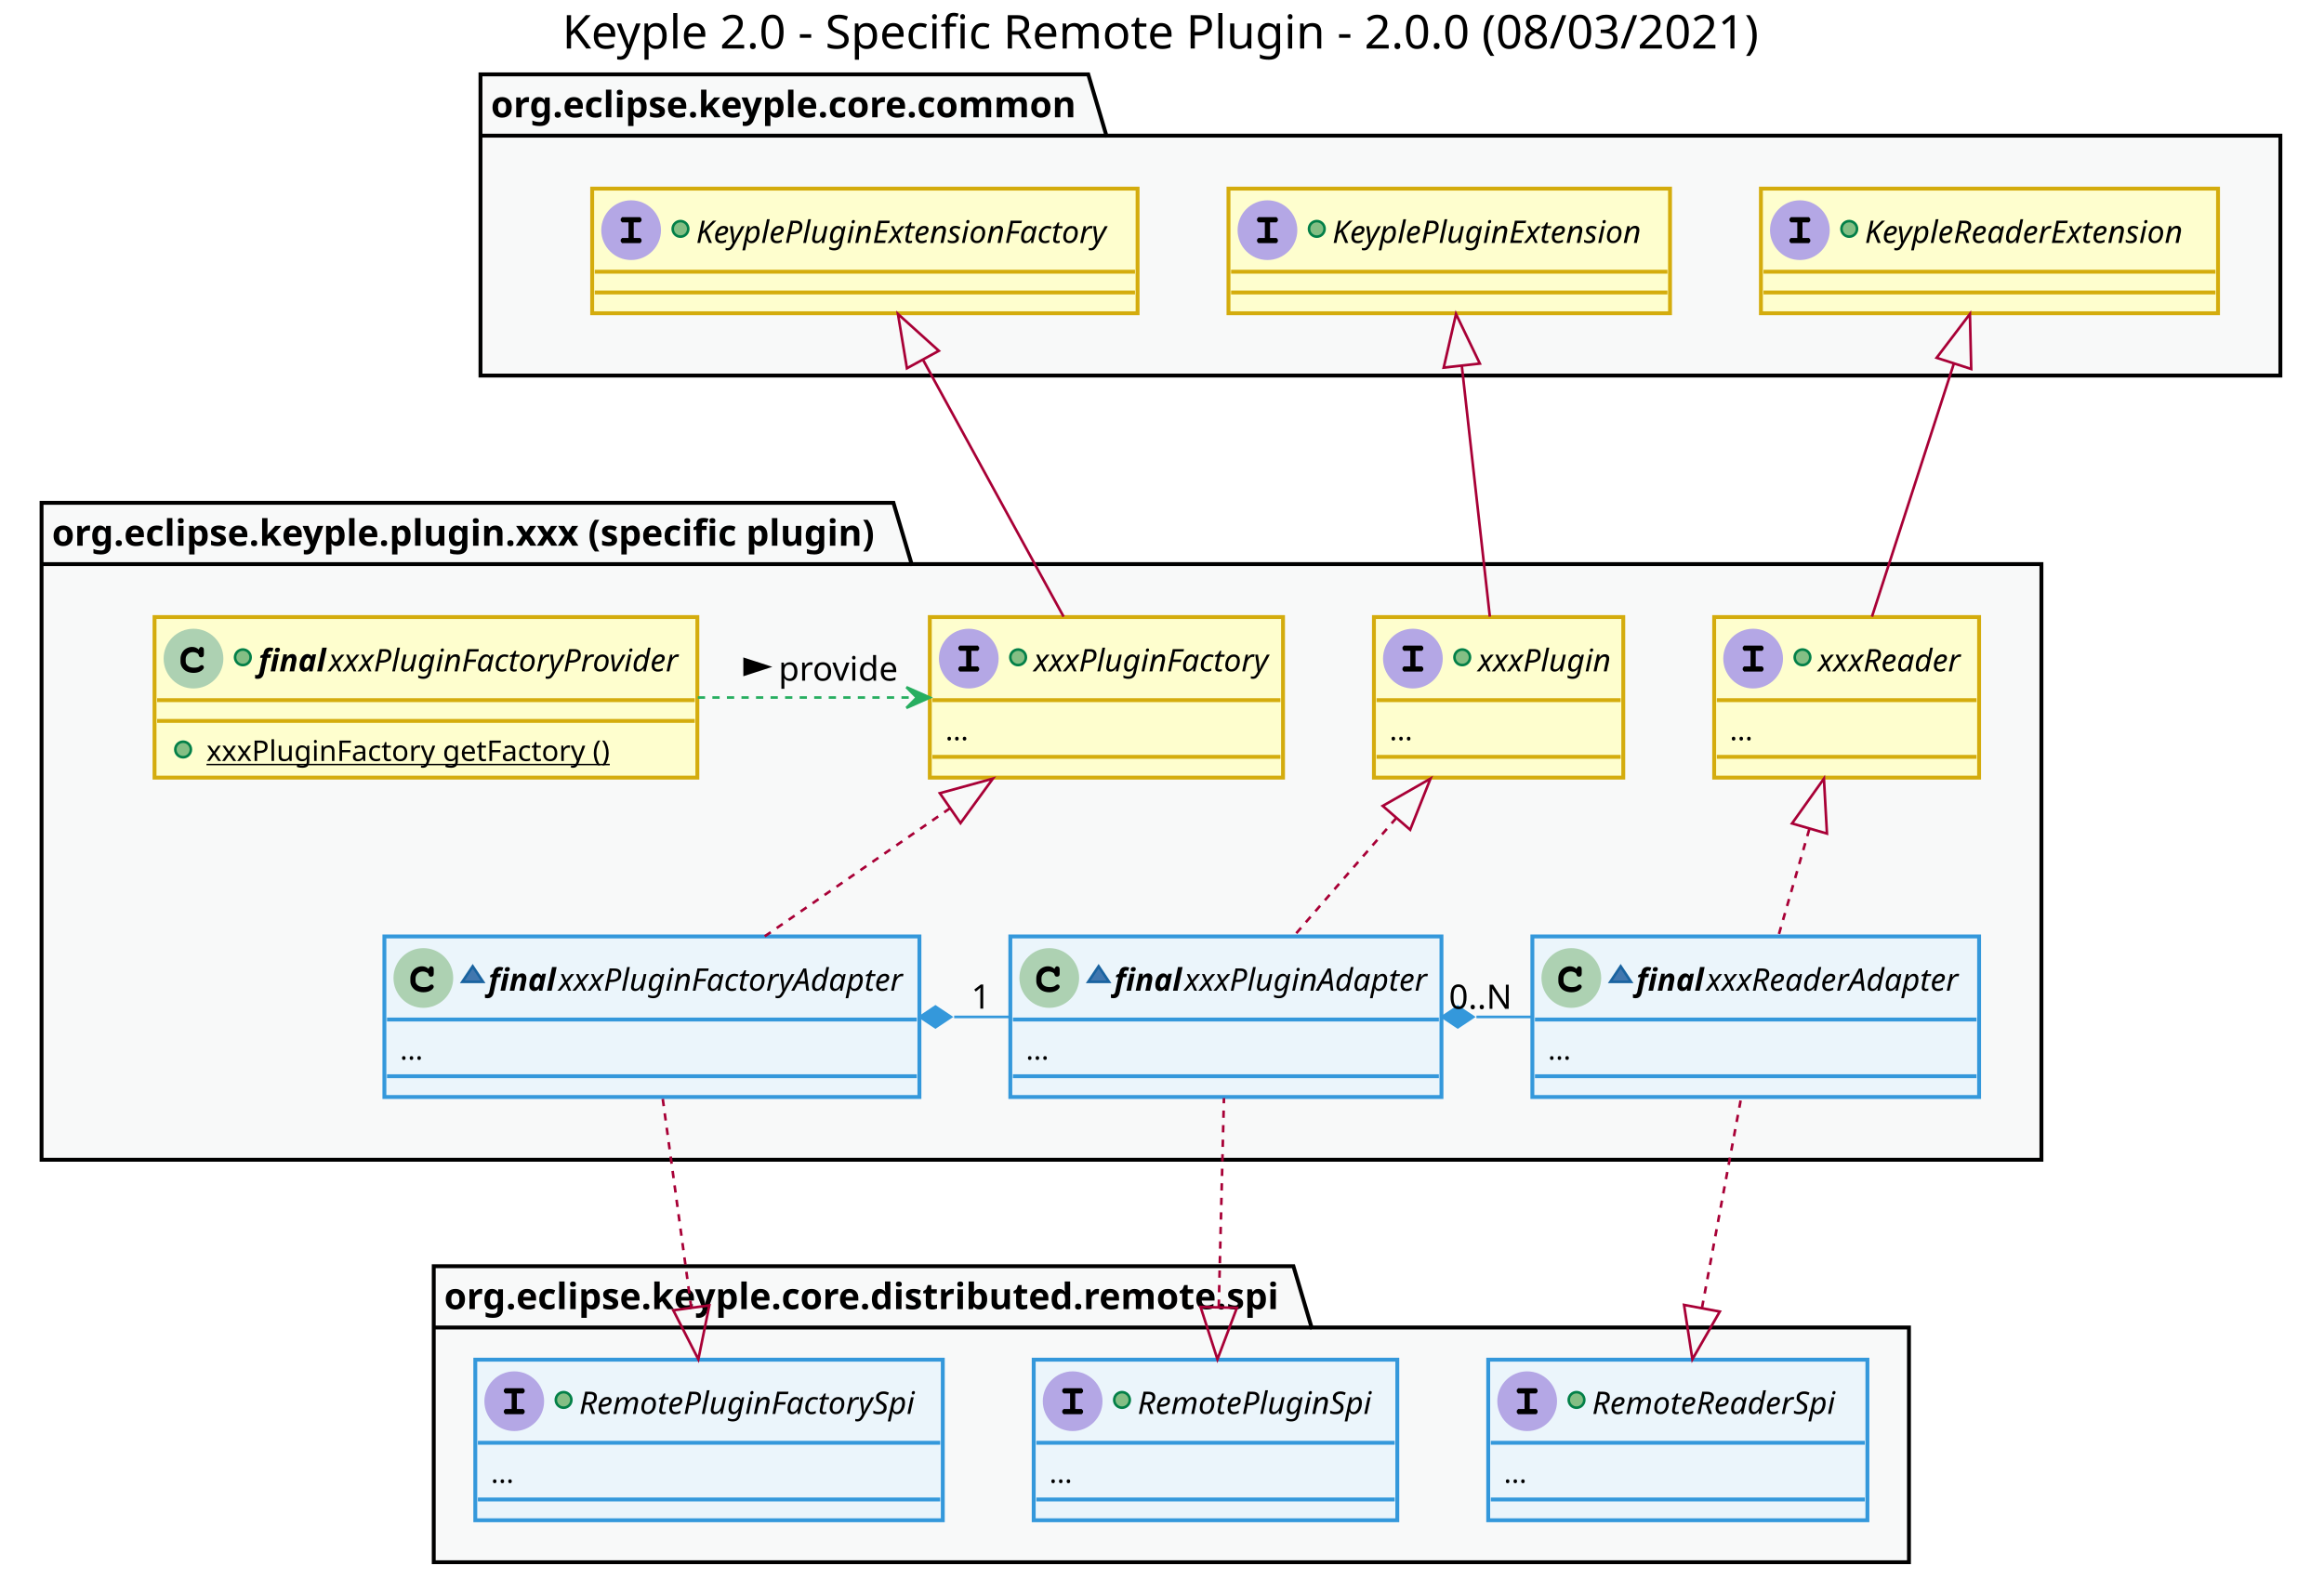
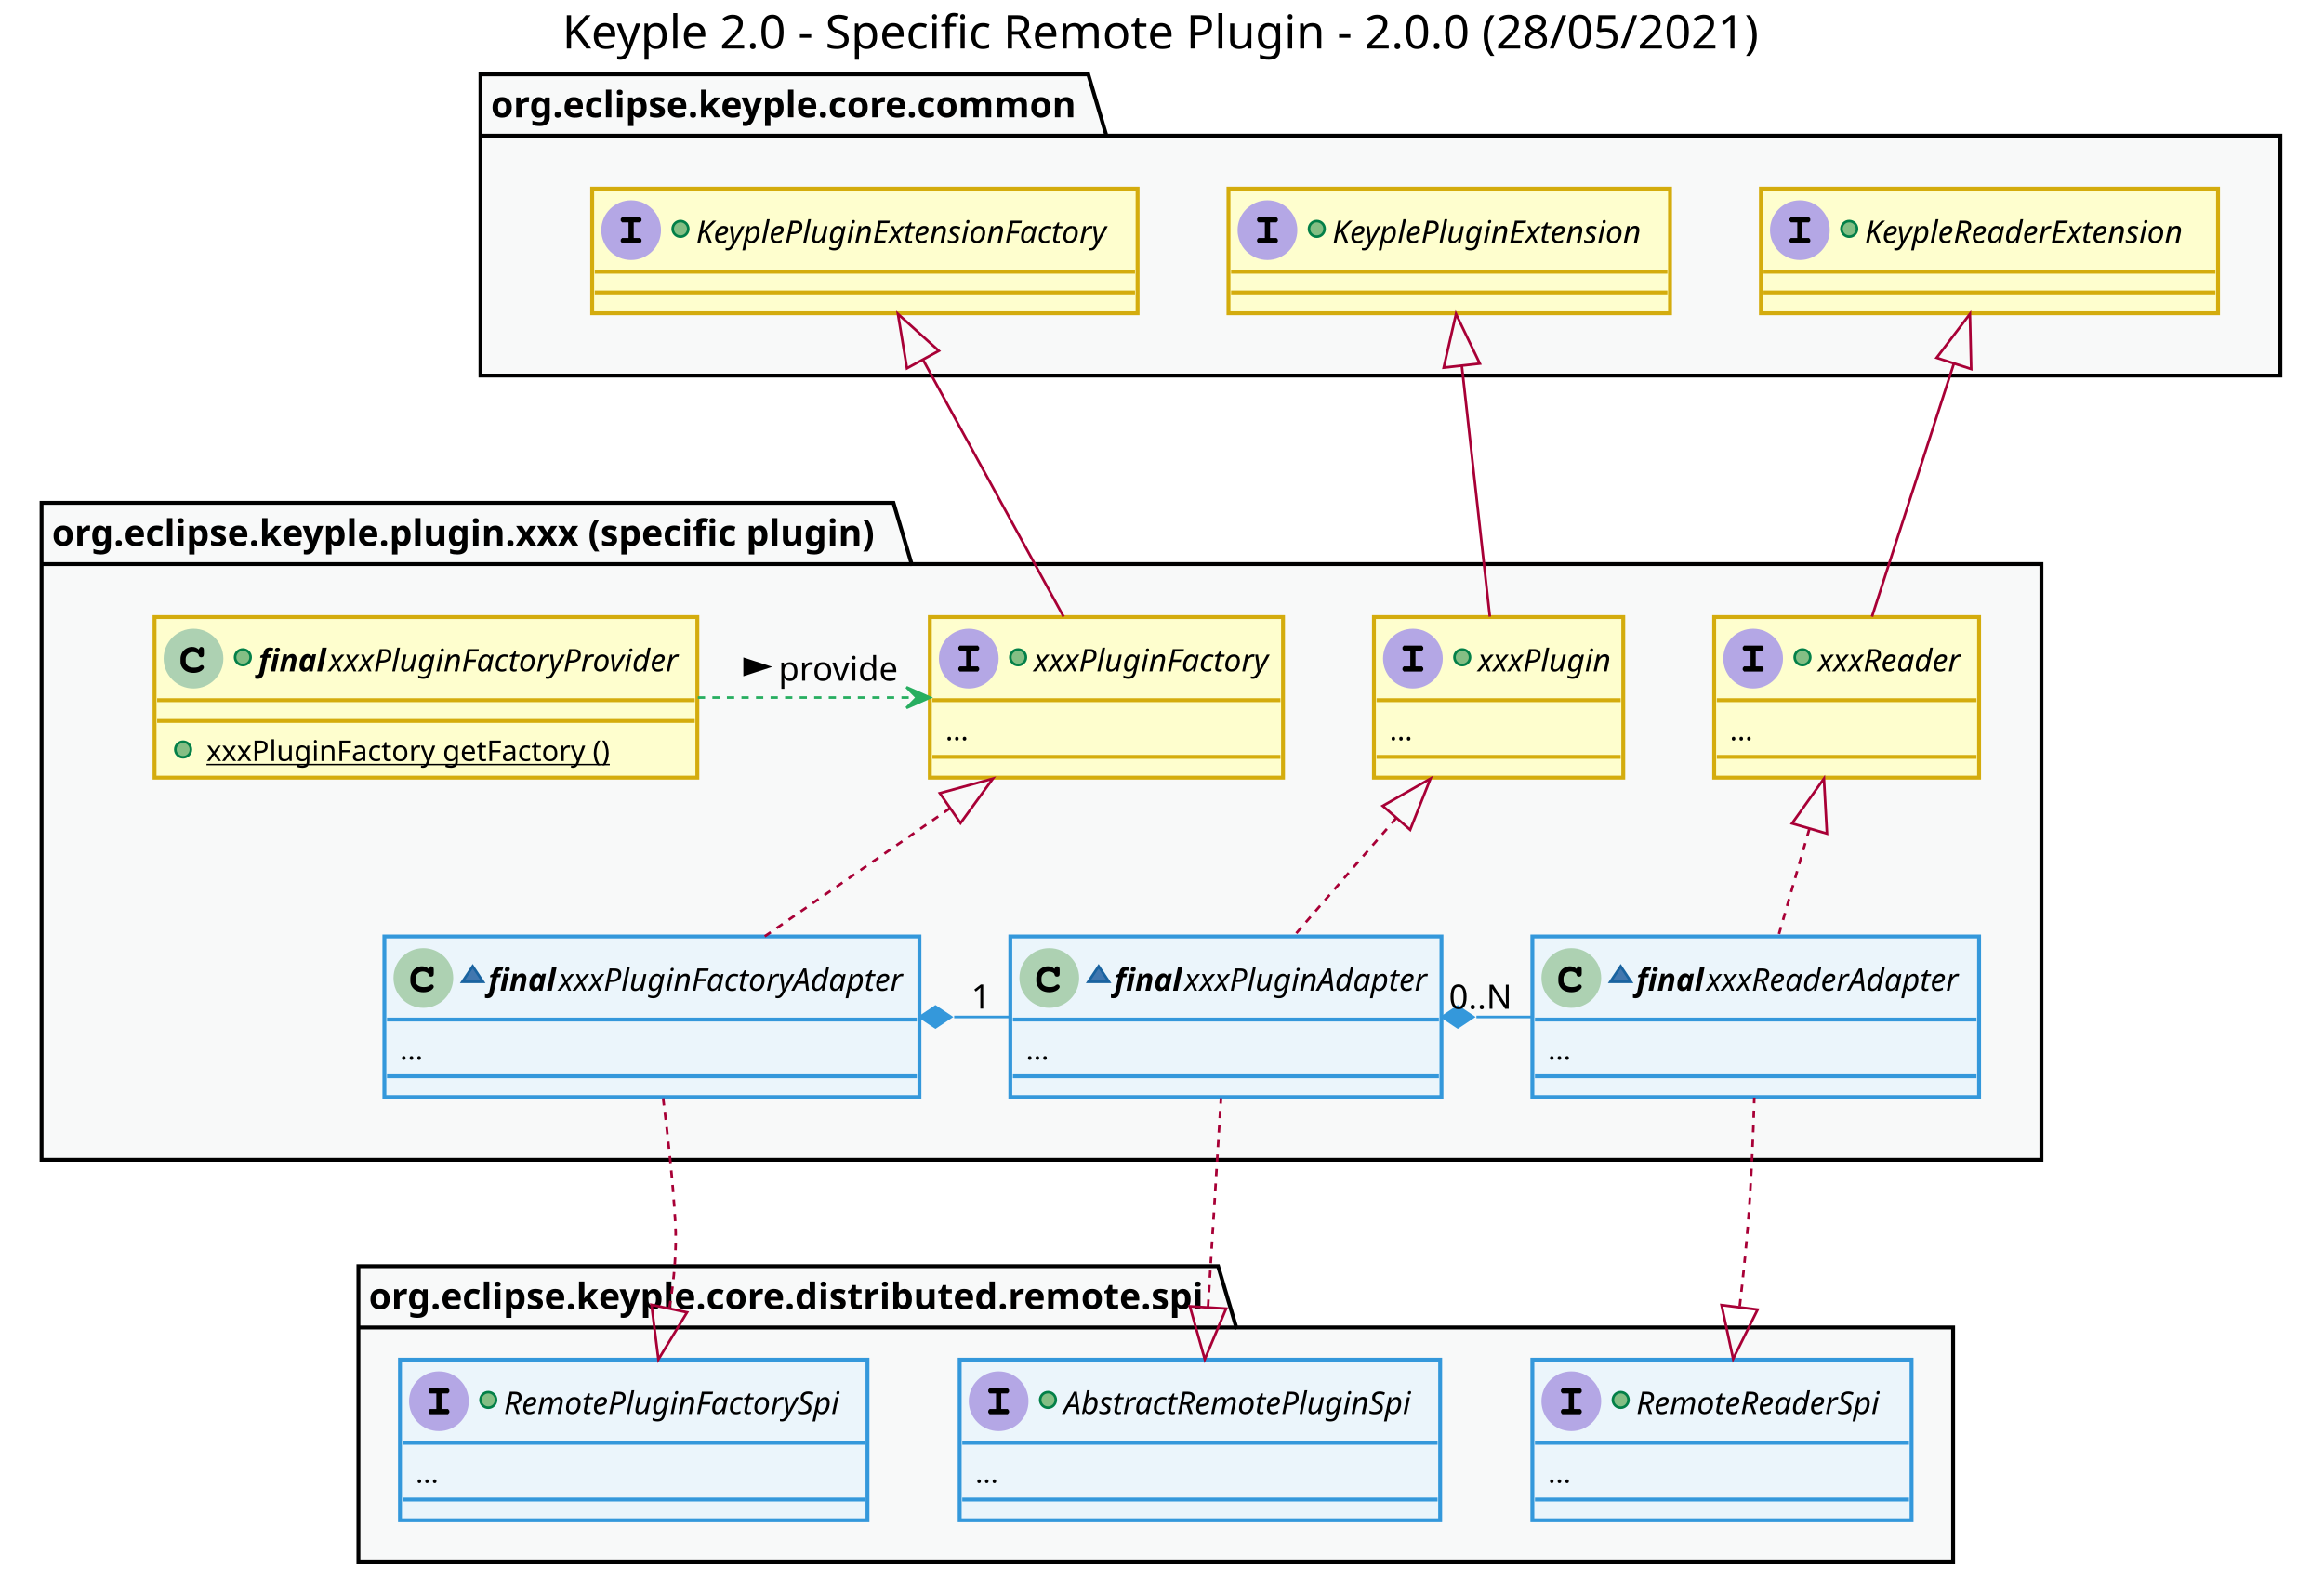
<svg xmlns="http://www.w3.org/2000/svg" contentScriptType="application/ecmascript" contentStyleType="text/css" height="1520px" preserveAspectRatio="none" style="width:2237px;height:1520px;" version="1.1" viewBox="0 0 2237 1520" width="2237.5px" zoomAndPan="magnify">
  <defs />
  <g>
-     <text fill="#000000" font-family="sans-serif" font-size="45" lengthAdjust="spacing" textLength="1122.5" x="541.25" y="46.714">Keyple 2.0 - Specific Remote Plugin - 2.0.0 (08/03/2021)</text>
+     <text fill="#000000" font-family="sans-serif" font-size="45" lengthAdjust="spacing" textLength="1122.5" x="541.25" y="46.714">Keyple 2.0 - Specific Remote Plugin - 2.0.0 (28/05/2021)</text>
    <polygon fill="#F8F9F9" points="462.5,71.602,1047.5,71.602,1065,130.625,2195,130.625,2195,361.602,462.5,361.602,462.5,71.602" style="stroke:#000000;stroke-width:3.75;" />
    <line style="stroke:#000000;stroke-width:3.75;" x1="462.5" x2="1065" y1="130.625" y2="130.625" />
    <text fill="#000000" font-family="sans-serif" font-size="35" font-weight="bold" lengthAdjust="spacing" textLength="570" x="472.5" y="112.935">org.eclipse.keyple.core.common</text>
-     <polygon fill="#F8F9F9" points="417.5,1219.102,1245,1219.102,1262.5,1278.125,1837.5,1278.125,1837.5,1504.102,417.5,1504.102,417.5,1219.102" style="stroke:#000000;stroke-width:3.75;" />
-     <line style="stroke:#000000;stroke-width:3.75;" x1="417.5" x2="1262.5" y1="1278.125" y2="1278.125" />
-     <text fill="#000000" font-family="sans-serif" font-size="35" font-weight="bold" lengthAdjust="spacing" textLength="812.5" x="427.5" y="1260.435">org.eclipse.keyple.core.distributed.remote.spi</text>
+     <polygon fill="#F8F9F9" points="345,1219.102,1172.5,1219.102,1190,1278.125,1880,1278.125,1880,1504.102,345,1504.102,345,1219.102" style="stroke:#000000;stroke-width:3.75;" />
+     <line style="stroke:#000000;stroke-width:3.75;" x1="345" x2="1190" y1="1278.125" y2="1278.125" />
+     <text fill="#000000" font-family="sans-serif" font-size="35" font-weight="bold" lengthAdjust="spacing" textLength="812.5" x="355" y="1260.435">org.eclipse.keyple.core.distributed.remote.spi</text>
    <polygon fill="#F8F9F9" points="40,484.102,860,484.102,877.5,543.125,1965,543.125,1965,1116.602,40,1116.602,40,484.102" style="stroke:#000000;stroke-width:3.75;" />
    <line style="stroke:#000000;stroke-width:3.75;" x1="40" x2="877.5" y1="543.125" y2="543.125" />
    <text fill="#000000" font-family="sans-serif" font-size="35" font-weight="bold" lengthAdjust="spacing" textLength="805" x="50" y="525.435">org.eclipse.keyple.plugin.xxx (specific plugin)</text>
    <rect codeLine="48" fill="#FEFECE" height="120" id="KeyplePluginExtensionFactory" style="stroke:#D4AC0D;stroke-width:3.75;" width="525" x="570" y="181.602" />
    <ellipse cx="607.5" cy="221.602" fill="#B4A7E5" rx="27.5" ry="27.5" style="stroke:#B4A7E5;stroke-width:2.5;" />
    <path d="M610,214.102 L610,229.102 L615,229.102 L616.211,229.102 L617.5,230.664 L617.5,231.602 L617.5,232.539 L616.211,234.102 L615,234.102 L600,234.102 L598.789,234.102 L597.5,232.539 L597.5,231.602 L597.5,230.664 L598.789,229.102 L600,229.102 L605,229.102 L605,214.102 L600,214.102 L598.789,214.102 L597.5,212.539 L597.5,211.602 L597.5,210.664 L598.789,209.102 L600,209.102 L615,209.102 L616.211,209.102 L617.5,210.664 L617.5,211.602 L617.5,212.539 L616.211,214.102 L615,214.102 L610,214.102 Z " fill="#000000" />
    <ellipse cx="655" cy="220.352" fill="#84BE84" rx="7.5" ry="7.5" style="stroke:#038048;stroke-width:2.5;" />
    <text fill="#000000" font-family="sans-serif" font-size="30" font-style="italic" lengthAdjust="spacing" textLength="417.5" x="670" y="233.877">KeyplePluginExtensionFactory</text>
    <line style="stroke:#D4AC0D;stroke-width:3.75;" x1="572.5" x2="1092.5" y1="261.602" y2="261.602" />
    <line style="stroke:#D4AC0D;stroke-width:3.75;" x1="572.5" x2="1092.5" y1="281.602" y2="281.602" />
    <rect codeLine="50" fill="#FEFECE" height="120" id="KeyplePluginExtension" style="stroke:#D4AC0D;stroke-width:3.75;" width="425" x="1182.5" y="181.602" />
    <ellipse cx="1220" cy="221.602" fill="#B4A7E5" rx="27.5" ry="27.5" style="stroke:#B4A7E5;stroke-width:2.5;" />
    <path d="M1222.5,214.102 L1222.5,229.102 L1227.5,229.102 L1228.711,229.102 L1230,230.664 L1230,231.602 L1230,232.539 L1228.711,234.102 L1227.5,234.102 L1212.5,234.102 L1211.289,234.102 L1210,232.539 L1210,231.602 L1210,230.664 L1211.289,229.102 L1212.5,229.102 L1217.5,229.102 L1217.5,214.102 L1212.5,214.102 L1211.289,214.102 L1210,212.539 L1210,211.602 L1210,210.664 L1211.289,209.102 L1212.5,209.102 L1227.5,209.102 L1228.711,209.102 L1230,210.664 L1230,211.602 L1230,212.539 L1228.711,214.102 L1227.5,214.102 L1222.5,214.102 Z " fill="#000000" />
    <ellipse cx="1267.5" cy="220.352" fill="#84BE84" rx="7.5" ry="7.5" style="stroke:#038048;stroke-width:2.5;" />
    <text fill="#000000" font-family="sans-serif" font-size="30" font-style="italic" lengthAdjust="spacing" textLength="317.5" x="1282.5" y="233.877">KeyplePluginExtension</text>
    <line style="stroke:#D4AC0D;stroke-width:3.75;" x1="1185" x2="1605" y1="261.602" y2="261.602" />
    <line style="stroke:#D4AC0D;stroke-width:3.75;" x1="1185" x2="1605" y1="281.602" y2="281.602" />
    <rect codeLine="52" fill="#FEFECE" height="120" id="KeypleReaderExtension" style="stroke:#D4AC0D;stroke-width:3.75;" width="440" x="1695" y="181.602" />
    <ellipse cx="1732.5" cy="221.602" fill="#B4A7E5" rx="27.5" ry="27.5" style="stroke:#B4A7E5;stroke-width:2.5;" />
    <path d="M1735,214.102 L1735,229.102 L1740,229.102 L1741.211,229.102 L1742.5,230.664 L1742.5,231.602 L1742.5,232.539 L1741.211,234.102 L1740,234.102 L1725,234.102 L1723.789,234.102 L1722.5,232.539 L1722.5,231.602 L1722.5,230.664 L1723.789,229.102 L1725,229.102 L1730,229.102 L1730,214.102 L1725,214.102 L1723.789,214.102 L1722.5,212.539 L1722.5,211.602 L1722.5,210.664 L1723.789,209.102 L1725,209.102 L1740,209.102 L1741.211,209.102 L1742.5,210.664 L1742.5,211.602 L1742.5,212.539 L1741.211,214.102 L1740,214.102 L1735,214.102 Z " fill="#000000" />
    <ellipse cx="1780" cy="220.352" fill="#84BE84" rx="7.5" ry="7.5" style="stroke:#038048;stroke-width:2.5;" />
    <text fill="#000000" font-family="sans-serif" font-size="30" font-style="italic" lengthAdjust="spacing" textLength="332.5" x="1795" y="233.877">KeypleReaderExtension</text>
    <line style="stroke:#D4AC0D;stroke-width:3.75;" x1="1697.5" x2="2132.5" y1="261.602" y2="261.602" />
    <line style="stroke:#D4AC0D;stroke-width:3.75;" x1="1697.5" x2="2132.5" y1="281.602" y2="281.602" />
-     <rect codeLine="115" fill="#EBF5FB" height="154.59" id="RemoteReaderSpi" style="stroke:#3498DB;stroke-width:3.75;" width="365" x="1432.5" y="1309.102" />
-     <ellipse cx="1470" cy="1349.102" fill="#B4A7E5" rx="27.5" ry="27.5" style="stroke:#B4A7E5;stroke-width:2.5;" />
-     <path d="M1472.5,1341.602 L1472.5,1356.602 L1477.5,1356.602 L1478.711,1356.602 L1480,1358.164 L1480,1359.102 L1480,1360.039 L1478.711,1361.602 L1477.5,1361.602 L1462.5,1361.602 L1461.289,1361.602 L1460,1360.039 L1460,1359.102 L1460,1358.164 L1461.289,1356.602 L1462.5,1356.602 L1467.5,1356.602 L1467.5,1341.602 L1462.5,1341.602 L1461.289,1341.602 L1460,1340.039 L1460,1339.102 L1460,1338.164 L1461.289,1336.602 L1462.5,1336.602 L1477.5,1336.602 L1478.711,1336.602 L1480,1338.164 L1480,1339.102 L1480,1340.039 L1478.711,1341.602 L1477.5,1341.602 L1472.5,1341.602 Z " fill="#000000" />
-     <ellipse cx="1517.5" cy="1347.852" fill="#84BE84" rx="7.5" ry="7.5" style="stroke:#038048;stroke-width:2.5;" />
-     <text fill="#000000" font-family="sans-serif" font-size="30" font-style="italic" lengthAdjust="spacing" textLength="257.5" x="1532.5" y="1361.377">RemoteReaderSpi</text>
-     <line style="stroke:#3498DB;stroke-width:3.75;" x1="1435" x2="1795" y1="1389.102" y2="1389.102" />
-     <text fill="#000000" font-family="sans-serif" font-size="27.5" lengthAdjust="spacing" textLength="22.5" x="1447.5" y="1427.649">...</text>
-     <line style="stroke:#3498DB;stroke-width:3.75;" x1="1435" x2="1795" y1="1443.691" y2="1443.691" />
-     <rect codeLine="116" fill="#EBF5FB" height="154.59" id="RemotePluginSpi" style="stroke:#3498DB;stroke-width:3.75;" width="350" x="995" y="1309.102" />
-     <ellipse cx="1032.5" cy="1349.102" fill="#B4A7E5" rx="27.5" ry="27.5" style="stroke:#B4A7E5;stroke-width:2.5;" />
-     <path d="M1035,1341.602 L1035,1356.602 L1040,1356.602 L1041.211,1356.602 L1042.5,1358.164 L1042.5,1359.102 L1042.5,1360.039 L1041.211,1361.602 L1040,1361.602 L1025,1361.602 L1023.789,1361.602 L1022.5,1360.039 L1022.5,1359.102 L1022.5,1358.164 L1023.789,1356.602 L1025,1356.602 L1030,1356.602 L1030,1341.602 L1025,1341.602 L1023.789,1341.602 L1022.5,1340.039 L1022.5,1339.102 L1022.5,1338.164 L1023.789,1336.602 L1025,1336.602 L1040,1336.602 L1041.211,1336.602 L1042.5,1338.164 L1042.5,1339.102 L1042.5,1340.039 L1041.211,1341.602 L1040,1341.602 L1035,1341.602 Z " fill="#000000" />
-     <ellipse cx="1080" cy="1347.852" fill="#84BE84" rx="7.5" ry="7.5" style="stroke:#038048;stroke-width:2.5;" />
-     <text fill="#000000" font-family="sans-serif" font-size="30" font-style="italic" lengthAdjust="spacing" textLength="242.5" x="1095" y="1361.377">RemotePluginSpi</text>
-     <line style="stroke:#3498DB;stroke-width:3.75;" x1="997.5" x2="1342.5" y1="1389.102" y2="1389.102" />
-     <text fill="#000000" font-family="sans-serif" font-size="27.5" lengthAdjust="spacing" textLength="22.5" x="1010" y="1427.649">...</text>
-     <line style="stroke:#3498DB;stroke-width:3.75;" x1="997.5" x2="1342.5" y1="1443.691" y2="1443.691" />
-     <rect codeLine="117" fill="#EBF5FB" height="154.59" id="RemotePluginFactorySpi" style="stroke:#3498DB;stroke-width:3.75;" width="450" x="457.5" y="1309.102" />
-     <ellipse cx="495" cy="1349.102" fill="#B4A7E5" rx="27.5" ry="27.5" style="stroke:#B4A7E5;stroke-width:2.5;" />
-     <path d="M497.5,1341.602 L497.5,1356.602 L502.5,1356.602 L503.711,1356.602 L505,1358.164 L505,1359.102 L505,1360.039 L503.711,1361.602 L502.5,1361.602 L487.5,1361.602 L486.289,1361.602 L485,1360.039 L485,1359.102 L485,1358.164 L486.289,1356.602 L487.5,1356.602 L492.5,1356.602 L492.5,1341.602 L487.5,1341.602 L486.289,1341.602 L485,1340.039 L485,1339.102 L485,1338.164 L486.289,1336.602 L487.5,1336.602 L502.5,1336.602 L503.711,1336.602 L505,1338.164 L505,1339.102 L505,1340.039 L503.711,1341.602 L502.5,1341.602 L497.5,1341.602 Z " fill="#000000" />
-     <ellipse cx="542.5" cy="1347.852" fill="#84BE84" rx="7.5" ry="7.5" style="stroke:#038048;stroke-width:2.5;" />
-     <text fill="#000000" font-family="sans-serif" font-size="30" font-style="italic" lengthAdjust="spacing" textLength="342.5" x="557.5" y="1361.377">RemotePluginFactorySpi</text>
-     <line style="stroke:#3498DB;stroke-width:3.75;" x1="460" x2="905" y1="1389.102" y2="1389.102" />
-     <text fill="#000000" font-family="sans-serif" font-size="27.5" lengthAdjust="spacing" textLength="22.5" x="472.5" y="1427.649">...</text>
-     <line style="stroke:#3498DB;stroke-width:3.75;" x1="460" x2="905" y1="1443.691" y2="1443.691" />
+     <rect codeLine="115" fill="#EBF5FB" height="154.59" id="RemoteReaderSpi" style="stroke:#3498DB;stroke-width:3.75;" width="365" x="1475" y="1309.102" />
+     <ellipse cx="1512.5" cy="1349.102" fill="#B4A7E5" rx="27.5" ry="27.5" style="stroke:#B4A7E5;stroke-width:2.5;" />
+     <path d="M1515,1341.602 L1515,1356.602 L1520,1356.602 L1521.211,1356.602 L1522.5,1358.164 L1522.5,1359.102 L1522.5,1360.039 L1521.211,1361.602 L1520,1361.602 L1505,1361.602 L1503.789,1361.602 L1502.5,1360.039 L1502.5,1359.102 L1502.5,1358.164 L1503.789,1356.602 L1505,1356.602 L1510,1356.602 L1510,1341.602 L1505,1341.602 L1503.789,1341.602 L1502.5,1340.039 L1502.5,1339.102 L1502.5,1338.164 L1503.789,1336.602 L1505,1336.602 L1520,1336.602 L1521.211,1336.602 L1522.5,1338.164 L1522.5,1339.102 L1522.5,1340.039 L1521.211,1341.602 L1520,1341.602 L1515,1341.602 Z " fill="#000000" />
+     <ellipse cx="1560" cy="1347.852" fill="#84BE84" rx="7.5" ry="7.5" style="stroke:#038048;stroke-width:2.5;" />
+     <text fill="#000000" font-family="sans-serif" font-size="30" font-style="italic" lengthAdjust="spacing" textLength="257.5" x="1575" y="1361.377">RemoteReaderSpi</text>
+     <line style="stroke:#3498DB;stroke-width:3.75;" x1="1477.5" x2="1837.5" y1="1389.102" y2="1389.102" />
+     <text fill="#000000" font-family="sans-serif" font-size="27.5" lengthAdjust="spacing" textLength="22.5" x="1490" y="1427.649">...</text>
+     <line style="stroke:#3498DB;stroke-width:3.75;" x1="1477.5" x2="1837.5" y1="1443.691" y2="1443.691" />
+     <rect codeLine="116" fill="#EBF5FB" height="154.59" id="AbstractRemotePluginSpi" style="stroke:#3498DB;stroke-width:3.75;" width="462.5" x="923.75" y="1309.102" />
+     <ellipse cx="961.25" cy="1349.102" fill="#B4A7E5" rx="27.5" ry="27.5" style="stroke:#B4A7E5;stroke-width:2.5;" />
+     <path d="M963.75,1341.602 L963.75,1356.602 L968.75,1356.602 L969.961,1356.602 L971.25,1358.164 L971.25,1359.102 L971.25,1360.039 L969.961,1361.602 L968.75,1361.602 L953.75,1361.602 L952.539,1361.602 L951.25,1360.039 L951.25,1359.102 L951.25,1358.164 L952.539,1356.602 L953.75,1356.602 L958.75,1356.602 L958.75,1341.602 L953.75,1341.602 L952.539,1341.602 L951.25,1340.039 L951.25,1339.102 L951.25,1338.164 L952.539,1336.602 L953.75,1336.602 L968.75,1336.602 L969.961,1336.602 L971.25,1338.164 L971.25,1339.102 L971.25,1340.039 L969.961,1341.602 L968.75,1341.602 L963.75,1341.602 Z " fill="#000000" />
+     <ellipse cx="1008.75" cy="1347.852" fill="#84BE84" rx="7.5" ry="7.5" style="stroke:#038048;stroke-width:2.5;" />
+     <text fill="#000000" font-family="sans-serif" font-size="30" font-style="italic" lengthAdjust="spacing" textLength="355" x="1023.75" y="1361.377">AbstractRemotePluginSpi</text>
+     <line style="stroke:#3498DB;stroke-width:3.75;" x1="926.25" x2="1383.75" y1="1389.102" y2="1389.102" />
+     <text fill="#000000" font-family="sans-serif" font-size="27.5" lengthAdjust="spacing" textLength="22.5" x="938.75" y="1427.649">...</text>
+     <line style="stroke:#3498DB;stroke-width:3.75;" x1="926.25" x2="1383.75" y1="1443.691" y2="1443.691" />
+     <rect codeLine="117" fill="#EBF5FB" height="154.59" id="RemotePluginFactorySpi" style="stroke:#3498DB;stroke-width:3.75;" width="450" x="385" y="1309.102" />
+     <ellipse cx="422.5" cy="1349.102" fill="#B4A7E5" rx="27.5" ry="27.5" style="stroke:#B4A7E5;stroke-width:2.5;" />
+     <path d="M425,1341.602 L425,1356.602 L430,1356.602 L431.211,1356.602 L432.5,1358.164 L432.5,1359.102 L432.5,1360.039 L431.211,1361.602 L430,1361.602 L415,1361.602 L413.789,1361.602 L412.5,1360.039 L412.5,1359.102 L412.5,1358.164 L413.789,1356.602 L415,1356.602 L420,1356.602 L420,1341.602 L415,1341.602 L413.789,1341.602 L412.5,1340.039 L412.5,1339.102 L412.5,1338.164 L413.789,1336.602 L415,1336.602 L430,1336.602 L431.211,1336.602 L432.5,1338.164 L432.5,1339.102 L432.5,1340.039 L431.211,1341.602 L430,1341.602 L425,1341.602 Z " fill="#000000" />
+     <ellipse cx="470" cy="1347.852" fill="#84BE84" rx="7.5" ry="7.5" style="stroke:#038048;stroke-width:2.5;" />
+     <text fill="#000000" font-family="sans-serif" font-size="30" font-style="italic" lengthAdjust="spacing" textLength="342.5" x="485" y="1361.377">RemotePluginFactorySpi</text>
+     <line style="stroke:#3498DB;stroke-width:3.75;" x1="387.5" x2="832.5" y1="1389.102" y2="1389.102" />
+     <text fill="#000000" font-family="sans-serif" font-size="27.5" lengthAdjust="spacing" textLength="22.5" x="400" y="1427.649">...</text>
+     <line style="stroke:#3498DB;stroke-width:3.75;" x1="387.5" x2="832.5" y1="1443.691" y2="1443.691" />
    <rect codeLine="69" fill="#FEFECE" height="154.59" id="xxxPluginFactoryProvider" style="stroke:#D4AC0D;stroke-width:3.75;" width="522.5" x="148.75" y="594.102" />
    <ellipse cx="186.25" cy="634.102" fill="#ADD1B2" rx="27.5" ry="27.5" style="stroke:#ADD1B2;stroke-width:2.5;" />
    <path d="M191.25,625.352 Q191.758,624.102 192.344,623.477 Q192.93,622.852 193.594,622.852 Q194.766,622.852 195.508,623.555 Q196.25,624.258 196.25,625.898 L196.25,629.805 Q196.25,631.445 195.547,632.148 Q194.844,632.852 193.75,632.852 Q192.773,632.852 192.148,632.422 Q191.523,631.992 191.25,630.859 Q191.133,630.078 190.703,629.648 Q189.922,628.828 188.516,628.359 Q187.109,627.852 185.703,627.852 Q183.945,627.852 182.461,628.555 Q181.016,629.258 179.883,630.82 Q178.75,632.383 178.75,634.531 L178.75,636.836 Q178.75,639.414 180.859,641.133 Q182.969,642.852 186.719,642.852 Q188.945,642.852 190.508,642.344 Q191.406,642.07 192.422,641.172 Q193.086,640.664 193.438,640.508 Q193.789,640.352 194.219,640.352 Q195.039,640.352 195.625,641.016 Q196.25,641.641 196.25,642.539 Q196.25,643.398 195.391,644.414 Q194.141,645.898 192.148,646.719 Q189.531,647.852 186.328,647.852 Q182.578,647.852 179.57,646.367 Q177.148,645.195 175.43,642.656 Q173.75,640.117 173.75,637.109 L173.75,634.375 Q173.75,631.25 175.234,628.516 Q176.758,625.781 179.375,624.336 Q182.031,622.852 185,622.852 Q186.797,622.852 188.359,623.477 Q189.922,624.102 191.25,625.352 Z " fill="#000000" />
    <ellipse cx="233.75" cy="632.852" fill="#84BE84" rx="7.5" ry="7.5" style="stroke:#038048;stroke-width:2.5;" />
    <text fill="#000000" font-family="sans-serif" font-size="30" font-style="italic" font-weight="bold" lengthAdjust="spacing" textLength="60" x="248.75" y="646.377">final</text>
    <text fill="#000000" font-family="sans-serif" font-size="30" font-style="italic" lengthAdjust="spacing" textLength="347.5" x="316.25" y="646.377">xxxPluginFactoryProvider</text>
    <line style="stroke:#D4AC0D;stroke-width:3.75;" x1="151.25" x2="668.75" y1="674.102" y2="674.102" />
    <line style="stroke:#D4AC0D;stroke-width:3.75;" x1="151.25" x2="668.75" y1="694.102" y2="694.102" />
    <ellipse cx="176.25" cy="721.602" fill="#84BE84" rx="7.5" ry="7.5" style="stroke:#038048;stroke-width:2.5;" />
    <text fill="#000000" font-family="sans-serif" font-size="27.5" lengthAdjust="spacing" text-decoration="underline" textLength="372.5" x="198.75" y="732.649">xxxPluginFactory getFactory ()</text>
    <rect codeLine="72" fill="#FEFECE" height="154.59" id="xxxPluginFactory" style="stroke:#D4AC0D;stroke-width:3.75;" width="340" x="895" y="594.102" />
    <ellipse cx="932.5" cy="634.102" fill="#B4A7E5" rx="27.5" ry="27.5" style="stroke:#B4A7E5;stroke-width:2.5;" />
    <path d="M935,626.602 L935,641.602 L940,641.602 L941.211,641.602 L942.5,643.164 L942.5,644.102 L942.5,645.039 L941.211,646.602 L940,646.602 L925,646.602 L923.789,646.602 L922.5,645.039 L922.5,644.102 L922.5,643.164 L923.789,641.602 L925,641.602 L930,641.602 L930,626.602 L925,626.602 L923.789,626.602 L922.5,625.039 L922.5,624.102 L922.5,623.164 L923.789,621.602 L925,621.602 L940,621.602 L941.211,621.602 L942.5,623.164 L942.5,624.102 L942.5,625.039 L941.211,626.602 L940,626.602 L935,626.602 Z " fill="#000000" />
    <ellipse cx="980" cy="632.852" fill="#84BE84" rx="7.5" ry="7.5" style="stroke:#038048;stroke-width:2.5;" />
    <text fill="#000000" font-family="sans-serif" font-size="30" font-style="italic" lengthAdjust="spacing" textLength="232.5" x="995" y="646.377">xxxPluginFactory</text>
    <line style="stroke:#D4AC0D;stroke-width:3.75;" x1="897.5" x2="1232.5" y1="674.102" y2="674.102" />
    <text fill="#000000" font-family="sans-serif" font-size="27.5" lengthAdjust="spacing" textLength="22.5" x="910" y="712.649">...</text>
    <line style="stroke:#D4AC0D;stroke-width:3.75;" x1="897.5" x2="1232.5" y1="728.691" y2="728.691" />
    <rect codeLine="75" fill="#FEFECE" height="154.59" id="xxxPlugin" style="stroke:#D4AC0D;stroke-width:3.75;" width="240" x="1322.5" y="594.102" />
    <ellipse cx="1360" cy="634.102" fill="#B4A7E5" rx="27.5" ry="27.5" style="stroke:#B4A7E5;stroke-width:2.5;" />
    <path d="M1362.5,626.602 L1362.5,641.602 L1367.5,641.602 L1368.711,641.602 L1370,643.164 L1370,644.102 L1370,645.039 L1368.711,646.602 L1367.5,646.602 L1352.5,646.602 L1351.289,646.602 L1350,645.039 L1350,644.102 L1350,643.164 L1351.289,641.602 L1352.5,641.602 L1357.5,641.602 L1357.5,626.602 L1352.5,626.602 L1351.289,626.602 L1350,625.039 L1350,624.102 L1350,623.164 L1351.289,621.602 L1352.5,621.602 L1367.5,621.602 L1368.711,621.602 L1370,623.164 L1370,624.102 L1370,625.039 L1368.711,626.602 L1367.5,626.602 L1362.5,626.602 Z " fill="#000000" />
    <ellipse cx="1407.5" cy="632.852" fill="#84BE84" rx="7.5" ry="7.5" style="stroke:#038048;stroke-width:2.5;" />
    <text fill="#000000" font-family="sans-serif" font-size="30" font-style="italic" lengthAdjust="spacing" textLength="132.5" x="1422.5" y="646.377">xxxPlugin</text>
    <line style="stroke:#D4AC0D;stroke-width:3.75;" x1="1325" x2="1560" y1="674.102" y2="674.102" />
    <text fill="#000000" font-family="sans-serif" font-size="27.5" lengthAdjust="spacing" textLength="22.5" x="1337.5" y="712.649">...</text>
    <line style="stroke:#D4AC0D;stroke-width:3.75;" x1="1325" x2="1560" y1="728.691" y2="728.691" />
    <rect codeLine="78" fill="#FEFECE" height="154.59" id="xxxReader" style="stroke:#D4AC0D;stroke-width:3.75;" width="255" x="1650" y="594.102" />
    <ellipse cx="1687.5" cy="634.102" fill="#B4A7E5" rx="27.5" ry="27.5" style="stroke:#B4A7E5;stroke-width:2.5;" />
    <path d="M1690,626.602 L1690,641.602 L1695,641.602 L1696.211,641.602 L1697.5,643.164 L1697.5,644.102 L1697.5,645.039 L1696.211,646.602 L1695,646.602 L1680,646.602 L1678.789,646.602 L1677.5,645.039 L1677.5,644.102 L1677.5,643.164 L1678.789,641.602 L1680,641.602 L1685,641.602 L1685,626.602 L1680,626.602 L1678.789,626.602 L1677.5,625.039 L1677.5,624.102 L1677.5,623.164 L1678.789,621.602 L1680,621.602 L1695,621.602 L1696.211,621.602 L1697.5,623.164 L1697.5,624.102 L1697.5,625.039 L1696.211,626.602 L1695,626.602 L1690,626.602 Z " fill="#000000" />
    <ellipse cx="1735" cy="632.852" fill="#84BE84" rx="7.5" ry="7.5" style="stroke:#038048;stroke-width:2.5;" />
    <text fill="#000000" font-family="sans-serif" font-size="30" font-style="italic" lengthAdjust="spacing" textLength="147.5" x="1750" y="646.377">xxxReader</text>
    <line style="stroke:#D4AC0D;stroke-width:3.75;" x1="1652.5" x2="1902.5" y1="674.102" y2="674.102" />
    <text fill="#000000" font-family="sans-serif" font-size="27.5" lengthAdjust="spacing" textLength="22.5" x="1665" y="712.649">...</text>
    <line style="stroke:#D4AC0D;stroke-width:3.75;" x1="1652.5" x2="1902.5" y1="728.691" y2="728.691" />
    <rect codeLine="114" fill="#EBF5FB" height="154.59" id="xxxPluginFactoryAdapter" style="stroke:#3498DB;stroke-width:3.75;" width="515" x="370" y="901.602" />
    <ellipse cx="407.5" cy="941.602" fill="#ADD1B2" rx="27.5" ry="27.5" style="stroke:#ADD1B2;stroke-width:2.5;" />
    <path d="M412.5,932.852 Q413.008,931.602 413.594,930.977 Q414.18,930.352 414.844,930.352 Q416.016,930.352 416.758,931.055 Q417.5,931.758 417.5,933.398 L417.5,937.305 Q417.5,938.945 416.797,939.648 Q416.094,940.352 415,940.352 Q414.023,940.352 413.398,939.922 Q412.773,939.492 412.5,938.359 Q412.383,937.578 411.953,937.148 Q411.172,936.328 409.766,935.859 Q408.359,935.352 406.953,935.352 Q405.195,935.352 403.711,936.055 Q402.266,936.758 401.133,938.32 Q400,939.883 400,942.031 L400,944.336 Q400,946.914 402.109,948.633 Q404.219,950.352 407.969,950.352 Q410.195,950.352 411.758,949.844 Q412.656,949.57 413.672,948.672 Q414.336,948.164 414.688,948.008 Q415.039,947.852 415.469,947.852 Q416.289,947.852 416.875,948.516 Q417.5,949.141 417.5,950.039 Q417.5,950.898 416.641,951.914 Q415.391,953.398 413.398,954.219 Q410.781,955.352 407.578,955.352 Q403.828,955.352 400.82,953.867 Q398.398,952.695 396.68,950.156 Q395,947.617 395,944.609 L395,941.875 Q395,938.75 396.484,936.016 Q398.008,933.281 400.625,931.836 Q403.281,930.352 406.25,930.352 Q408.047,930.352 409.609,930.977 Q411.172,931.602 412.5,932.852 Z " fill="#000000" />
    <polygon fill="#4177AF" points="455,930.352,445,945.352,465,945.352" style="stroke:#1963A0;stroke-width:2.5;" />
    <text fill="#000000" font-family="sans-serif" font-size="30" font-style="italic" font-weight="bold" lengthAdjust="spacing" textLength="60" x="470" y="953.877">final</text>
    <text fill="#000000" font-family="sans-serif" font-size="30" font-style="italic" lengthAdjust="spacing" textLength="340" x="537.5" y="953.877">xxxPluginFactoryAdapter</text>
    <line style="stroke:#3498DB;stroke-width:3.75;" x1="372.5" x2="882.5" y1="981.602" y2="981.602" />
    <text fill="#000000" font-family="sans-serif" font-size="27.5" lengthAdjust="spacing" textLength="22.5" x="385" y="1020.149">...</text>
    <line style="stroke:#3498DB;stroke-width:3.75;" x1="372.5" x2="882.5" y1="1036.191" y2="1036.191" />
    <rect codeLine="113" fill="#EBF5FB" height="154.59" id="xxxPluginAdapter" style="stroke:#3498DB;stroke-width:3.75;" width="415" x="972.5" y="901.602" />
    <ellipse cx="1010" cy="941.602" fill="#ADD1B2" rx="27.5" ry="27.5" style="stroke:#ADD1B2;stroke-width:2.5;" />
    <path d="M1015,932.852 Q1015.508,931.602 1016.094,930.977 Q1016.68,930.352 1017.344,930.352 Q1018.516,930.352 1019.258,931.055 Q1020,931.758 1020,933.398 L1020,937.305 Q1020,938.945 1019.297,939.648 Q1018.594,940.352 1017.5,940.352 Q1016.523,940.352 1015.898,939.922 Q1015.273,939.492 1015,938.359 Q1014.883,937.578 1014.453,937.148 Q1013.672,936.328 1012.266,935.859 Q1010.859,935.352 1009.453,935.352 Q1007.695,935.352 1006.211,936.055 Q1004.766,936.758 1003.633,938.32 Q1002.5,939.883 1002.5,942.031 L1002.5,944.336 Q1002.5,946.914 1004.609,948.633 Q1006.719,950.352 1010.469,950.352 Q1012.695,950.352 1014.258,949.844 Q1015.156,949.57 1016.172,948.672 Q1016.836,948.164 1017.188,948.008 Q1017.539,947.852 1017.969,947.852 Q1018.789,947.852 1019.375,948.516 Q1020,949.141 1020,950.039 Q1020,950.898 1019.141,951.914 Q1017.891,953.398 1015.898,954.219 Q1013.281,955.352 1010.078,955.352 Q1006.328,955.352 1003.32,953.867 Q1000.898,952.695 999.18,950.156 Q997.5,947.617 997.5,944.609 L997.5,941.875 Q997.5,938.75 998.984,936.016 Q1000.508,933.281 1003.125,931.836 Q1005.781,930.352 1008.75,930.352 Q1010.547,930.352 1012.109,930.977 Q1013.672,931.602 1015,932.852 Z " fill="#000000" />
    <polygon fill="#4177AF" points="1057.5,930.352,1047.5,945.352,1067.5,945.352" style="stroke:#1963A0;stroke-width:2.5;" />
    <text fill="#000000" font-family="sans-serif" font-size="30" font-style="italic" font-weight="bold" lengthAdjust="spacing" textLength="60" x="1072.5" y="953.877">final</text>
    <text fill="#000000" font-family="sans-serif" font-size="30" font-style="italic" lengthAdjust="spacing" textLength="240" x="1140" y="953.877">xxxPluginAdapter</text>
    <line style="stroke:#3498DB;stroke-width:3.75;" x1="975" x2="1385" y1="981.602" y2="981.602" />
    <text fill="#000000" font-family="sans-serif" font-size="27.5" lengthAdjust="spacing" textLength="22.5" x="987.5" y="1020.149">...</text>
    <line style="stroke:#3498DB;stroke-width:3.75;" x1="975" x2="1385" y1="1036.191" y2="1036.191" />
    <rect codeLine="112" fill="#EBF5FB" height="154.59" id="xxxReaderAdapter" style="stroke:#3498DB;stroke-width:3.75;" width="430" x="1475" y="901.602" />
    <ellipse cx="1512.5" cy="941.602" fill="#ADD1B2" rx="27.5" ry="27.5" style="stroke:#ADD1B2;stroke-width:2.5;" />
    <path d="M1517.5,932.852 Q1518.008,931.602 1518.594,930.977 Q1519.18,930.352 1519.844,930.352 Q1521.016,930.352 1521.758,931.055 Q1522.5,931.758 1522.5,933.398 L1522.5,937.305 Q1522.5,938.945 1521.797,939.648 Q1521.094,940.352 1520,940.352 Q1519.023,940.352 1518.398,939.922 Q1517.773,939.492 1517.5,938.359 Q1517.383,937.578 1516.953,937.148 Q1516.172,936.328 1514.766,935.859 Q1513.359,935.352 1511.953,935.352 Q1510.195,935.352 1508.711,936.055 Q1507.266,936.758 1506.133,938.32 Q1505,939.883 1505,942.031 L1505,944.336 Q1505,946.914 1507.109,948.633 Q1509.219,950.352 1512.969,950.352 Q1515.195,950.352 1516.758,949.844 Q1517.656,949.57 1518.672,948.672 Q1519.336,948.164 1519.688,948.008 Q1520.039,947.852 1520.469,947.852 Q1521.289,947.852 1521.875,948.516 Q1522.5,949.141 1522.5,950.039 Q1522.5,950.898 1521.641,951.914 Q1520.391,953.398 1518.398,954.219 Q1515.781,955.352 1512.578,955.352 Q1508.828,955.352 1505.82,953.867 Q1503.398,952.695 1501.68,950.156 Q1500,947.617 1500,944.609 L1500,941.875 Q1500,938.75 1501.484,936.016 Q1503.008,933.281 1505.625,931.836 Q1508.281,930.352 1511.25,930.352 Q1513.047,930.352 1514.609,930.977 Q1516.172,931.602 1517.5,932.852 Z " fill="#000000" />
    <polygon fill="#4177AF" points="1560,930.352,1550,945.352,1570,945.352" style="stroke:#1963A0;stroke-width:2.5;" />
    <text fill="#000000" font-family="sans-serif" font-size="30" font-style="italic" font-weight="bold" lengthAdjust="spacing" textLength="60" x="1575" y="953.877">final</text>
    <text fill="#000000" font-family="sans-serif" font-size="30" font-style="italic" lengthAdjust="spacing" textLength="255" x="1642.5" y="953.877">xxxReaderAdapter</text>
    <line style="stroke:#3498DB;stroke-width:3.75;" x1="1477.5" x2="1902.5" y1="981.602" y2="981.602" />
    <text fill="#000000" font-family="sans-serif" font-size="27.5" lengthAdjust="spacing" textLength="22.5" x="1490" y="1020.149">...</text>
    <line style="stroke:#3498DB;stroke-width:3.75;" x1="1477.5" x2="1902.5" y1="1036.191" y2="1036.191" />
    <path d="M888.74,346.907 C930.388,423.034 986.19,525.042 1023.758,593.712 " fill="none" id="KeyplePluginExtensionFactory-backto-xxxPluginFactory" style="stroke:#A80036;stroke-width:2.5;" />
    <polygon fill="none" points="872.985,354.569,864.34,302.304,903.69,337.772,872.985,354.569" style="stroke:#A80036;stroke-width:2.5;" />
    <path d="M1407.1,352.362 C1415.537,427.849 1426.58,526.669 1434.075,593.712 " fill="none" id="KeyplePluginExtension-backto-xxxPlugin" style="stroke:#A80036;stroke-width:2.5;" />
    <polygon fill="none" points="1389.668,353.939,1401.505,302.304,1424.45,350.052,1389.668,353.939" style="stroke:#A80036;stroke-width:2.5;" />
    <path d="M1880.685,350.169 C1856.172,425.929 1823.793,526.017 1801.89,593.712 " fill="none" id="KeypleReaderExtension-backto-xxxReader" style="stroke:#A80036;stroke-width:2.5;" />
    <polygon fill="none" points="1864.128,344.489,1896.17,302.304,1897.428,355.264,1864.128,344.489" style="stroke:#A80036;stroke-width:2.5;" />
    <path d="M914.59,778.099 C855.942,818.649 790.013,864.237 736.135,901.487 " fill="none" id="xxxPluginFactory-backto-xxxPluginFactoryAdapter" style="stroke:#A80036;stroke-width:2.5;stroke-dasharray:7.0,7.0;" />
    <polygon fill="none" points="904.65,763.697,955.73,749.654,924.555,792.484,904.65,763.697" style="stroke:#A80036;stroke-width:2.5;" />
-     <path d="M665.428,1259.164 C656.398,1193.072 645.605,1114.089 637.845,1057.309 " fill="none" id="RemotePluginFactorySpi-backto-xxxPluginFactoryAdapter" style="stroke:#A80036;stroke-width:2.5;stroke-dasharray:7.0,7.0;" />
-     <polygon fill="none" points="682.77,1256.824,672.202,1308.734,648.092,1261.564,682.77,1256.824" style="stroke:#A80036;stroke-width:2.5;" />
+     <path d="M644.317,1259.397 C648.893,1232.272 651.553,1203.609 650,1176.602 C647.73,1137.137 642.898,1093.397 638.293,1057.362 " fill="none" id="RemotePluginFactorySpi-backto-xxxPluginFactoryAdapter" style="stroke:#A80036;stroke-width:2.5;stroke-dasharray:7.0,7.0;" />
+     <polygon fill="none" points="661.32,1263.579,633.765,1308.823,627.09,1256.272,661.32,1263.579" style="stroke:#A80036;stroke-width:2.5;" />
    <path d="M1344.11,787.484 C1311.227,825.379 1275.4,866.664 1245.638,900.964 " fill="none" id="xxxPlugin-backto-xxxPluginAdapter" style="stroke:#A80036;stroke-width:2.5;stroke-dasharray:7.0,7.0;" />
    <polygon fill="none" points="1330.95,775.949,1376.938,749.654,1357.385,798.889,1330.95,775.949" style="stroke:#A80036;stroke-width:2.5;" />
-     <path d="M1173.128,1258.182 C1174.765,1192.289 1176.715,1113.809 1178.12,1057.309 " fill="none" id="RemotePluginSpi-backto-xxxPluginAdapter" style="stroke:#A80036;stroke-width:2.5;stroke-dasharray:7.0,7.0;" />
-     <polygon fill="none" points="1190.61,1259.184,1171.872,1308.734,1155.62,1258.314,1190.61,1259.184" style="stroke:#A80036;stroke-width:2.5;" />
+     <path d="M1162.82,1258.182 C1166.915,1192.289 1171.787,1113.809 1175.297,1057.309 " fill="none" id="AbstractRemotePluginSpi-backto-xxxPluginAdapter" style="stroke:#A80036;stroke-width:2.5;stroke-dasharray:7.0,7.0;" />
+     <polygon fill="none" points="1180.247,1259.914,1159.68,1308.734,1145.315,1257.744,1180.247,1259.914" style="stroke:#A80036;stroke-width:2.5;" />
    <path d="M1741.565,798.337 C1731.497,833.139 1720.86,869.912 1711.88,900.964 " fill="none" id="xxxReader-backto-xxxReaderAdapter" style="stroke:#A80036;stroke-width:2.5;stroke-dasharray:7.0,7.0;" />
    <polygon fill="none" points="1724.943,792.824,1755.645,749.654,1758.562,802.549,1724.943,792.824" style="stroke:#A80036;stroke-width:2.5;" />
-     <path d="M1638.28,1259.164 C1650.595,1193.072 1665.312,1114.089 1675.892,1057.309 " fill="none" id="RemoteReaderSpi-backto-xxxReaderAdapter" style="stroke:#A80036;stroke-width:2.5;stroke-dasharray:7.0,7.0;" />
-     <polygon fill="none" points="1655.408,1262.787,1629.043,1308.734,1621,1256.374,1655.408,1262.787" style="stroke:#A80036;stroke-width:2.5;" />
+     <path d="M1674.592,1257.689 C1677.63,1231.737 1680.467,1204.567 1682.5,1179.102 C1685.723,1138.742 1687.568,1093.627 1688.62,1056.714 " fill="none" id="RemoteReaderSpi-backto-xxxReaderAdapter" style="stroke:#A80036;stroke-width:2.5;stroke-dasharray:7.0,7.0;" />
+     <polygon fill="none" points="1691.83,1260.872,1668.273,1308.317,1657.1,1256.534,1691.83,1260.872" style="stroke:#A80036;stroke-width:2.5;" />
    <path codeLine="95" d="M671.697,671.602 C742.185,671.602 816.913,671.602 882.085,671.602 " fill="none" id="xxxPluginFactoryProvider-to-xxxPluginFactory" style="stroke:#27AE60;stroke-width:2.5;stroke-dasharray:7.0,7.0;" />
    <polygon fill="#27AE60" points="894.987,671.602,872.487,661.602,882.487,671.602,872.487,681.602,894.987,671.602" style="stroke:#27AE60;stroke-width:2.5;" />
    <polygon fill="#000000" points="739.375,642.041,716.762,634.694,716.762,649.388,739.375,642.041" style="stroke:#000000;stroke-width:2.5;" />
    <text fill="#000000" font-family="sans-serif" font-size="32.5" lengthAdjust="spacing" textLength="100" x="749.375" y="655.339">provide</text>
    <path codeLine="96" d="M918.445,979.102 C936.2,979.102 953.957,979.102 971.712,979.102 " fill="none" id="xxxPluginFactoryAdapter-backto-xxxPluginAdapter" style="stroke:#3498DB;stroke-width:2.5;" />
    <polygon fill="#3498DB" points="885.405,979.102,900.405,989.102,915.405,979.102,900.405,969.102,885.405,979.102" style="stroke:#3498DB;stroke-width:2.5;" />
    <text fill="#000000" font-family="sans-serif" font-size="32.5" lengthAdjust="spacing" textLength="17.5" x="934.883" y="971.115">1</text>
    <path codeLine="97" d="M1421.13,979.102 C1438.838,979.102 1456.543,979.102 1474.247,979.102 " fill="none" id="xxxPluginAdapter-backto-xxxReaderAdapter" style="stroke:#3498DB;stroke-width:2.5;" />
    <polygon fill="#3498DB" points="1388.182,979.102,1403.182,989.102,1418.182,979.102,1403.182,969.102,1388.182,979.102" style="stroke:#3498DB;stroke-width:2.5;" />
    <text fill="#000000" font-family="sans-serif" font-size="32.5" lengthAdjust="spacing" textLength="60" x="1394.664" y="971.297">0..N</text>
  </g>
</svg>
